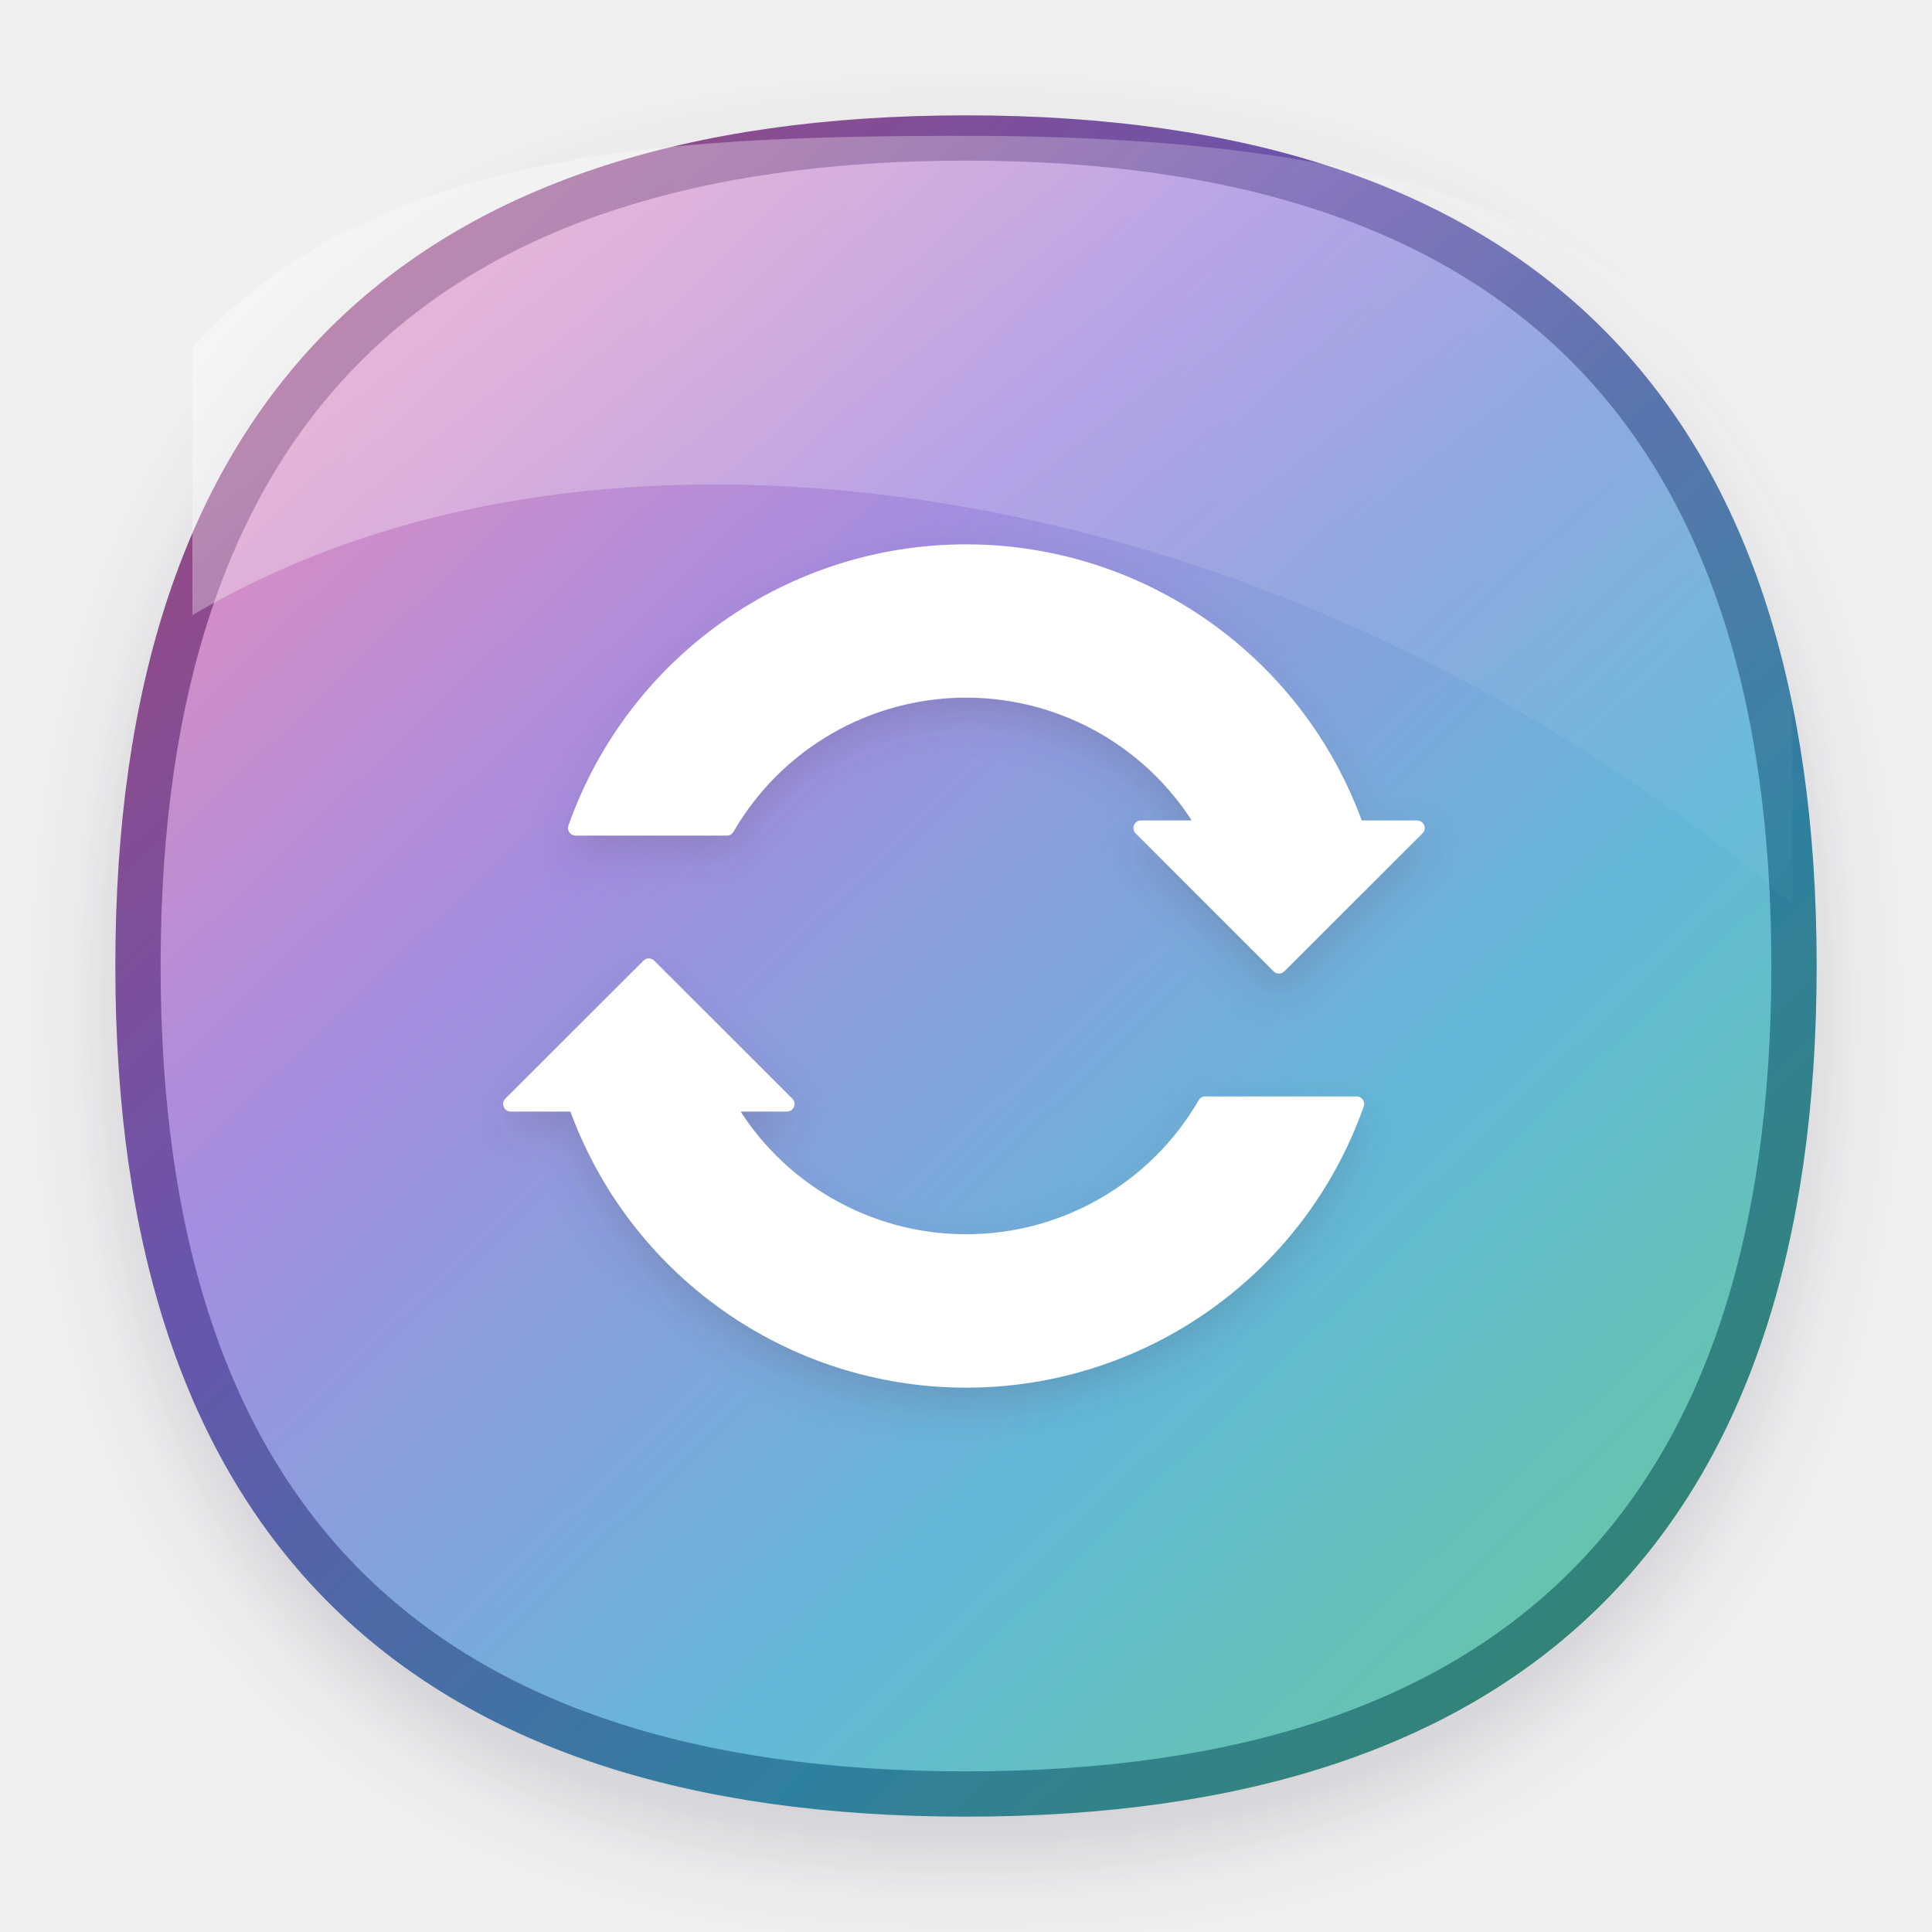
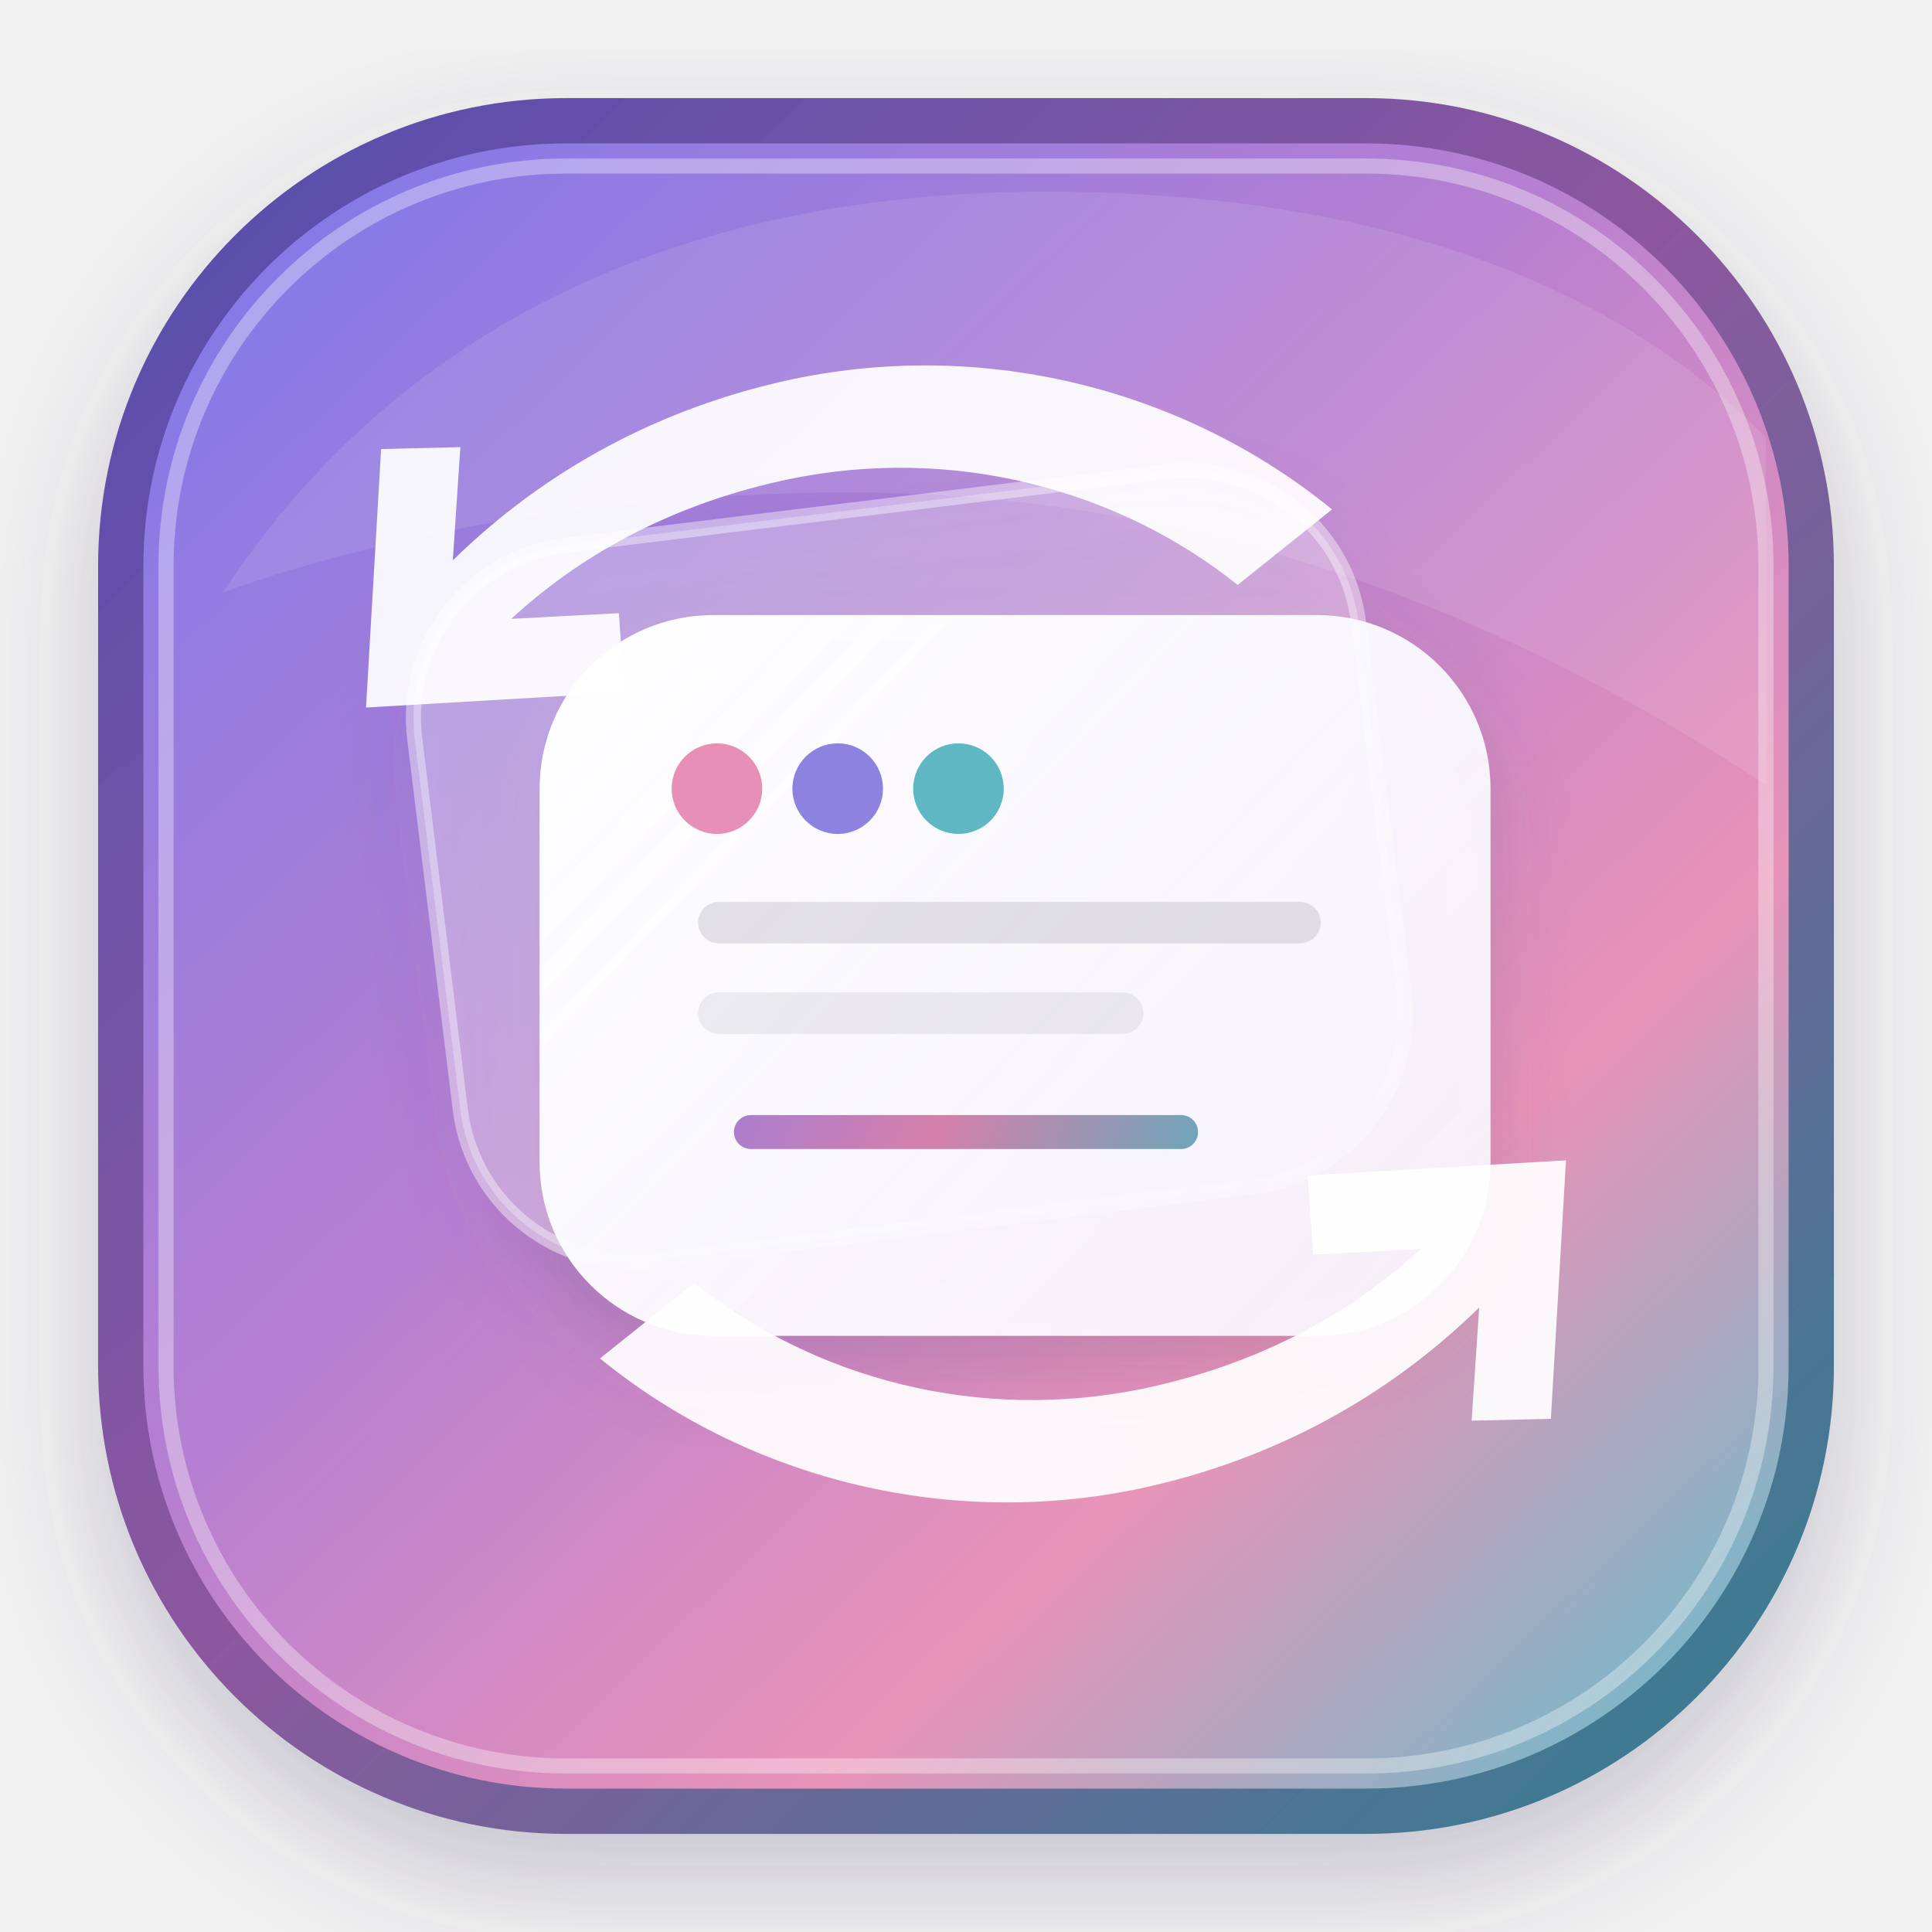
<svg xmlns="http://www.w3.org/2000/svg" viewBox="0 0 1024 1024" role="img" aria-label="主题漫游">
  <defs>
-     <linearGradient id="surface" x1="114" y1="96" x2="914" y2="932" gradientUnits="userSpaceOnUse">
-       <stop stop-color="#f18db8" />
-       <stop offset=".34" stop-color="#a48de0" />
-       <stop offset=".68" stop-color="#63b8d8" />
-       <stop offset="1" stop-color="#68c99a" />
+     <linearGradient id="background" x1="112" y1="96" x2="916" y2="936" gradientUnits="userSpaceOnUse">
+       <stop stop-color="#8179e9" />
+       <stop offset=".42" stop-color="#b77fd1" />
+       <stop offset=".72" stop-color="#e993b8" />
+       <stop offset="1" stop-color="#68bdca" />
    </linearGradient>
-     <linearGradient id="outline" x1="84" y1="74" x2="940" y2="958" gradientUnits="userSpaceOnUse">
-       <stop stop-color="#a84675" />
-       <stop offset=".36" stop-color="#6954ad" />
-       <stop offset=".7" stop-color="#2f809f" />
-       <stop offset="1" stop-color="#34865f" />
+     <linearGradient id="edge" x1="78" y1="68" x2="946" y2="960" gradientUnits="userSpaceOnUse">
+       <stop stop-color="#554eae" />
+       <stop offset=".48" stop-color="#8d579f" />
+       <stop offset="1" stop-color="#357f90" />
    </linearGradient>
-     <linearGradient id="shine" x1="244" y1="168" x2="766" y2="830" gradientUnits="userSpaceOnUse">
-       <stop stop-color="#ffffff" stop-opacity=".34" />
-       <stop offset=".48" stop-color="#ffffff" stop-opacity=".08" />
-       <stop offset="1" stop-color="#ffffff" stop-opacity="0" />
+     <linearGradient id="glass" x1="300" y1="310" x2="738" y2="730" gradientUnits="userSpaceOnUse">
+       <stop stop-color="#ffffff" />
+       <stop offset="1" stop-color="#f9f8ff" stop-opacity=".9" />
    </linearGradient>
-     <filter id="shadow" x="-18%" y="-18%" width="136%" height="148%">
-       <feDropShadow dx="0" dy="22" stdDeviation="24" flood-color="#5d5575" flood-opacity=".22" />
+     <linearGradient id="accent" x1="376" y1="448" x2="676" y2="590" gradientUnits="userSpaceOnUse">
+       <stop stop-color="#8d7ce9" />
+       <stop offset=".52" stop-color="#d57fab" />
+       <stop offset="1" stop-color="#58aebd" />
+     </linearGradient>
+     <filter id="logo-shadow" x="-18%" y="-18%" width="136%" height="150%">
+       <feDropShadow dx="0" dy="26" stdDeviation="28" flood-color="#4c456c" flood-opacity=".25" />
    </filter>
-     <filter id="arrow-shadow" x="-18%" y="-22%" width="136%" height="150%">
-       <feDropShadow dx="0" dy="10" stdDeviation="10" flood-color="#4e4962" flood-opacity=".2" />
+     <filter id="card-shadow" x="-22%" y="-24%" width="144%" height="156%">
+       <feDropShadow dx="0" dy="18" stdDeviation="20" flood-color="#554d75" flood-opacity=".22" />
    </filter>
  </defs>
-   <path d="M73.131 73.131m438.869 0 0 0q438.869 0 438.869 438.869l0 0q0 438.869-438.869 438.869l0 0q-438.869 0-438.869-438.869l0 0q0-438.869 438.869-438.869Z" fill="url(#surface)" stroke="url(#outline)" stroke-width="24" filter="url(#shadow)" />
-   <path d="M102 184C198 80 349 72 512 72c243 0 365 53 438 172v235C818 367 652 286 474 263 333 245 204 266 102 326Z" fill="url(#shine)" />
-   <path d="M305.067 585.131h-34.389L343.893 512l73.216 73.131h-31.744a146.432 146.432 0 0 0 253.44 0h80.213a219.477 219.477 0 0 1-413.867 0z m413.867-146.261h32.171L677.888 512l-73.131-73.131h34.048a146.432 146.432 0 0 0-253.525 0h-80.213a219.477 219.477 0 0 1 413.867 0z" fill="#fff" stroke="#fff" stroke-width="8" stroke-linejoin="round" filter="url(#arrow-shadow)" />
+   <rect x="64" y="64" width="896" height="896" rx="236" fill="url(#background)" stroke="url(#edge)" stroke-width="24" filter="url(#logo-shadow)" />
+   <rect x="88" y="88" width="848" height="848" rx="212" fill="none" stroke="#fff" stroke-opacity=".34" stroke-width="8" />
+   <path d="M118 314C238 133 433 90 619 104c137 10 246 55 317 128v184C784 316 621 260 445 261c-124 1-234 20-327 53Z" fill="#fff" fill-opacity=".1" />
+   <g filter="url(#card-shadow)">
+     <rect x="230" y="268" width="504" height="382" rx="92" fill="#fff" fill-opacity=".28" stroke="#fff" stroke-opacity=".4" stroke-width="8" transform="rotate(-7 482 459)" />
+     <rect x="286" y="326" width="504" height="382" rx="92" fill="url(#glass)" />
+   </g>
+   <circle cx="380" cy="418" r="24" fill="#e88fb7" />
+   <circle cx="444" cy="418" r="24" fill="#8d82df" />
+   <circle cx="508" cy="418" r="24" fill="#60b7c4" />
+   <rect x="370" y="478" width="330" height="22" rx="11" fill="#706c82" fill-opacity=".18" />
+   <rect x="370" y="526" width="236" height="22" rx="11" fill="#706c82" fill-opacity=".12" />
+   <path d="M318 720c76 62 181 91 286 69 70-15 131-48 180-96l-4 60 42-1 8-137-137 8 3 42 57-3c-40 37-90 62-147 74-87 18-174-5-238-56Z" fill="#fff" fill-opacity=".92" />
+   <path d="M706 270c-76-62-181-91-286-69-70 15-131 48-180 96l4-60-42 1-8 137 137-8-3-42-57 3c40-37 90-62 147-74 87-18 174 5 238 56Z" fill="#fff" fill-opacity=".92" />
+   <path d="M398 600h228" stroke="url(#accent)" stroke-width="18" stroke-linecap="round" />
</svg>
